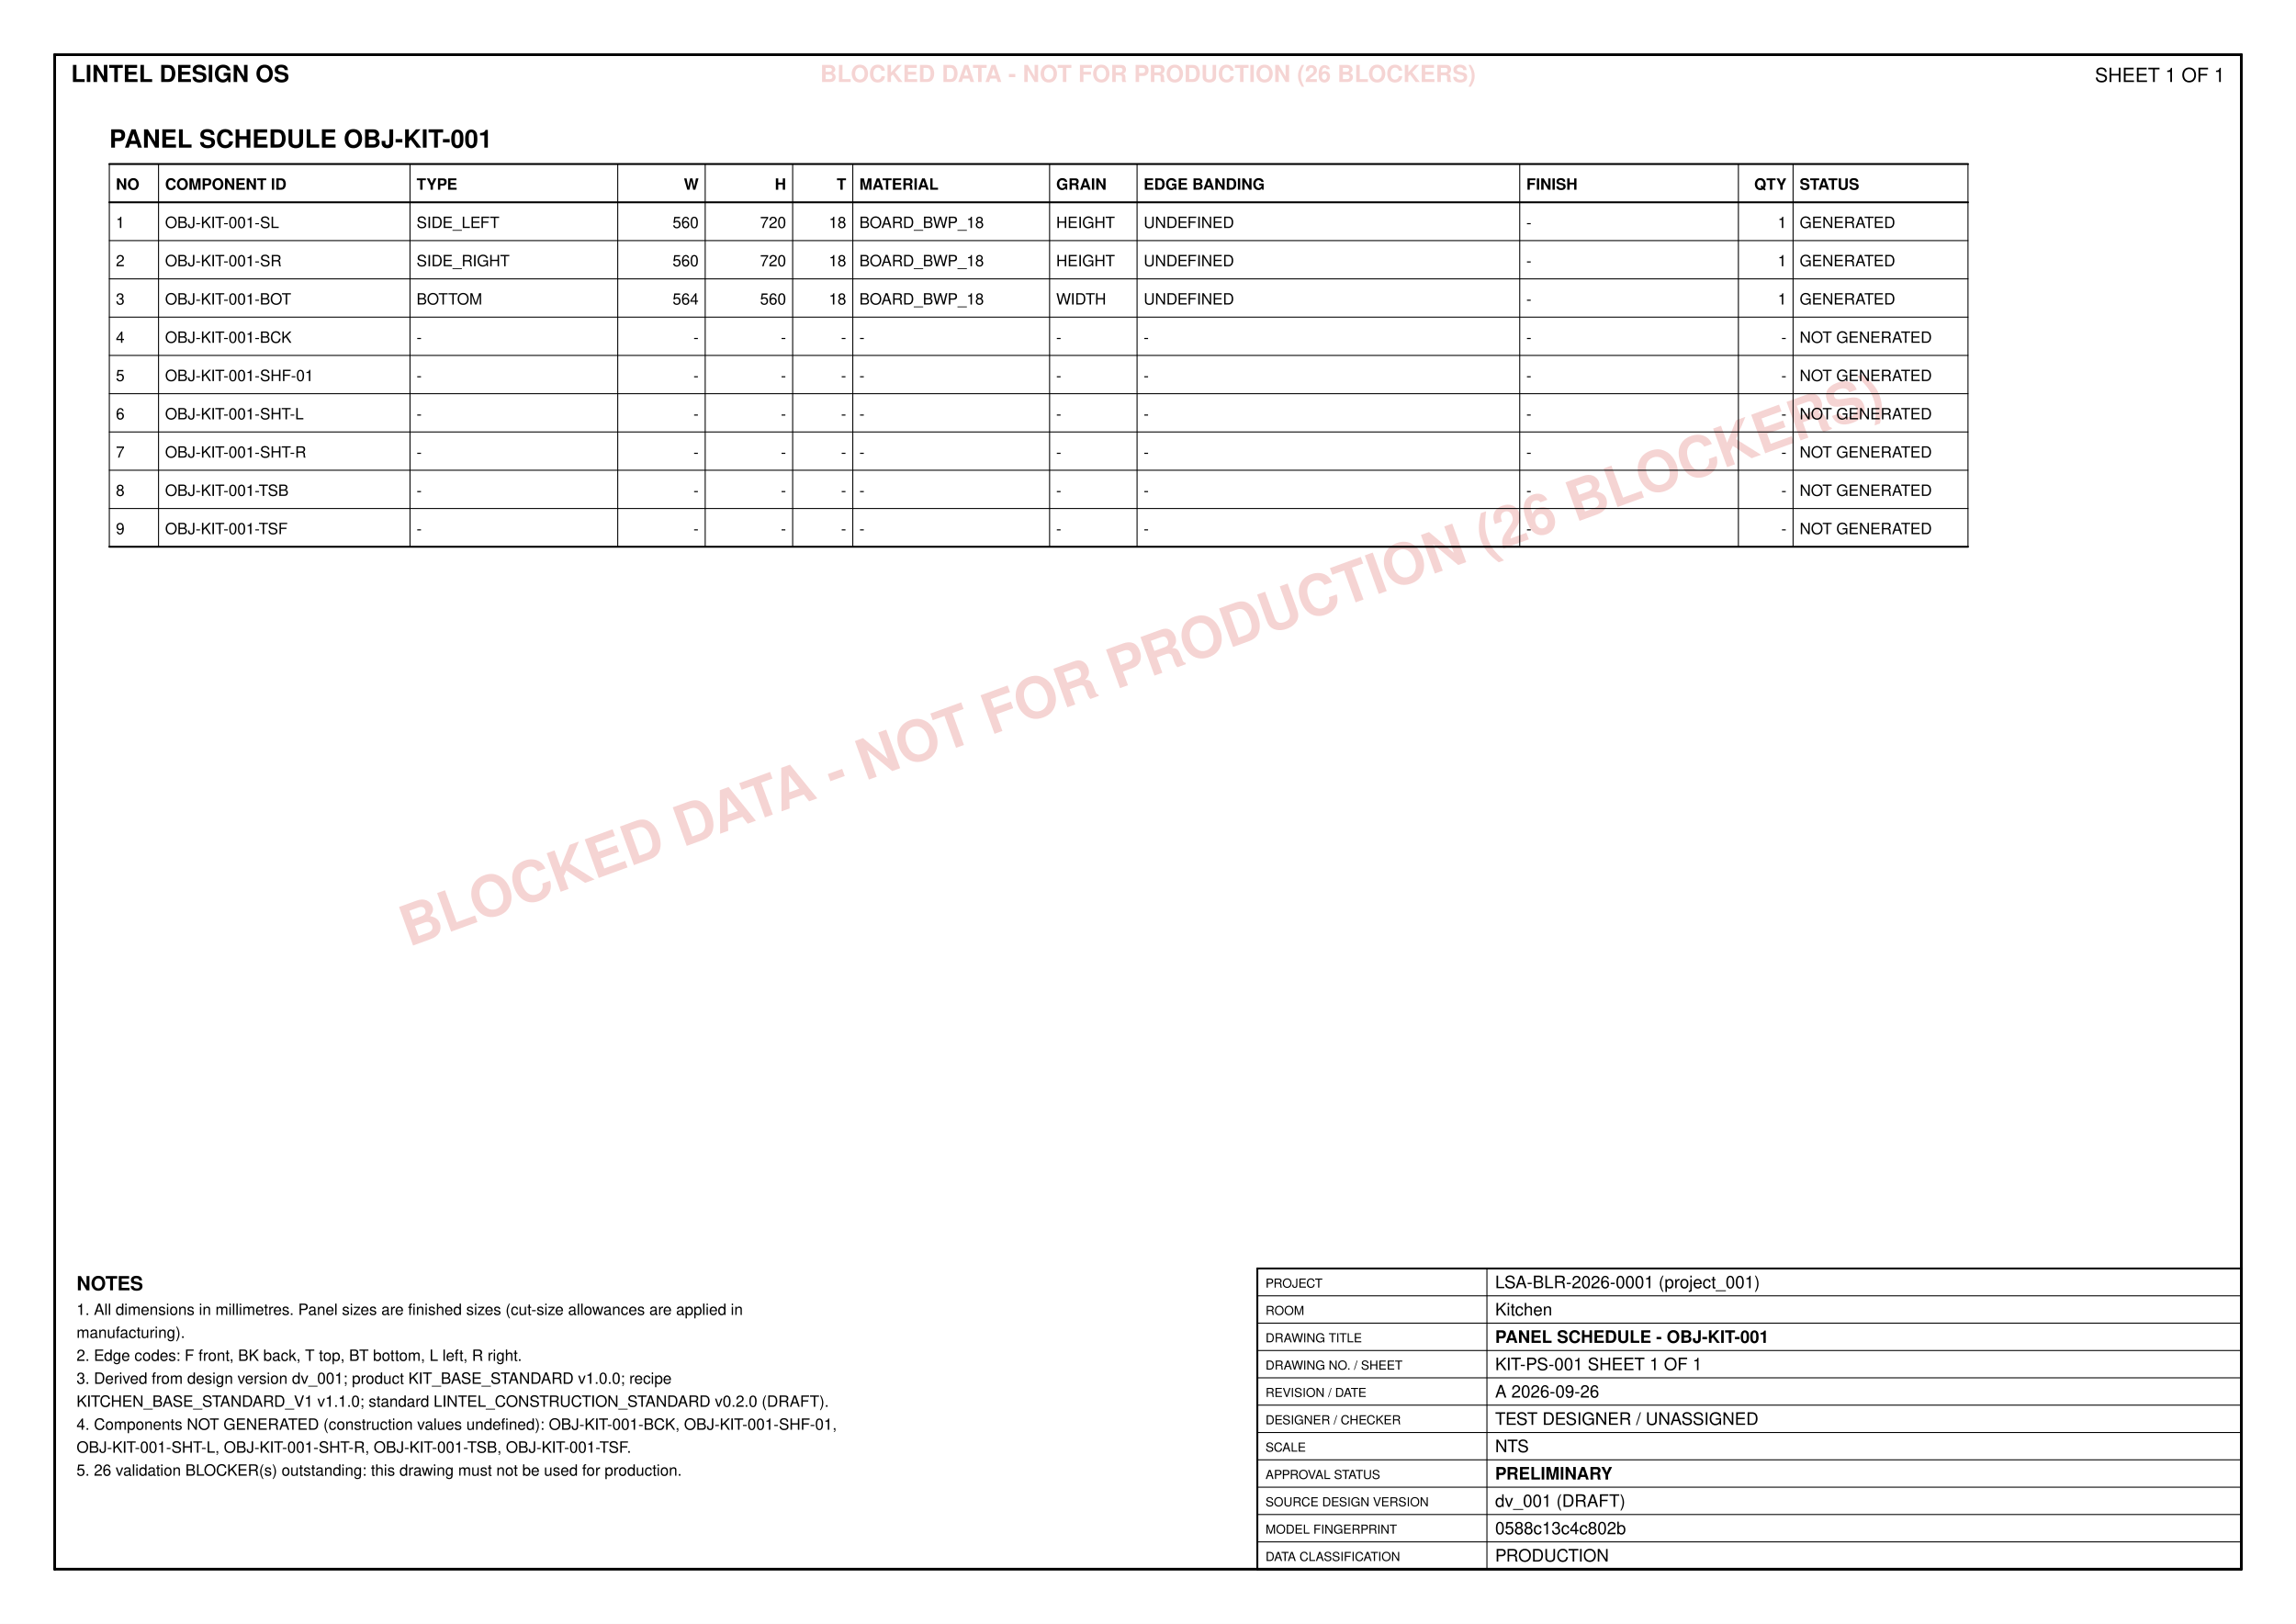
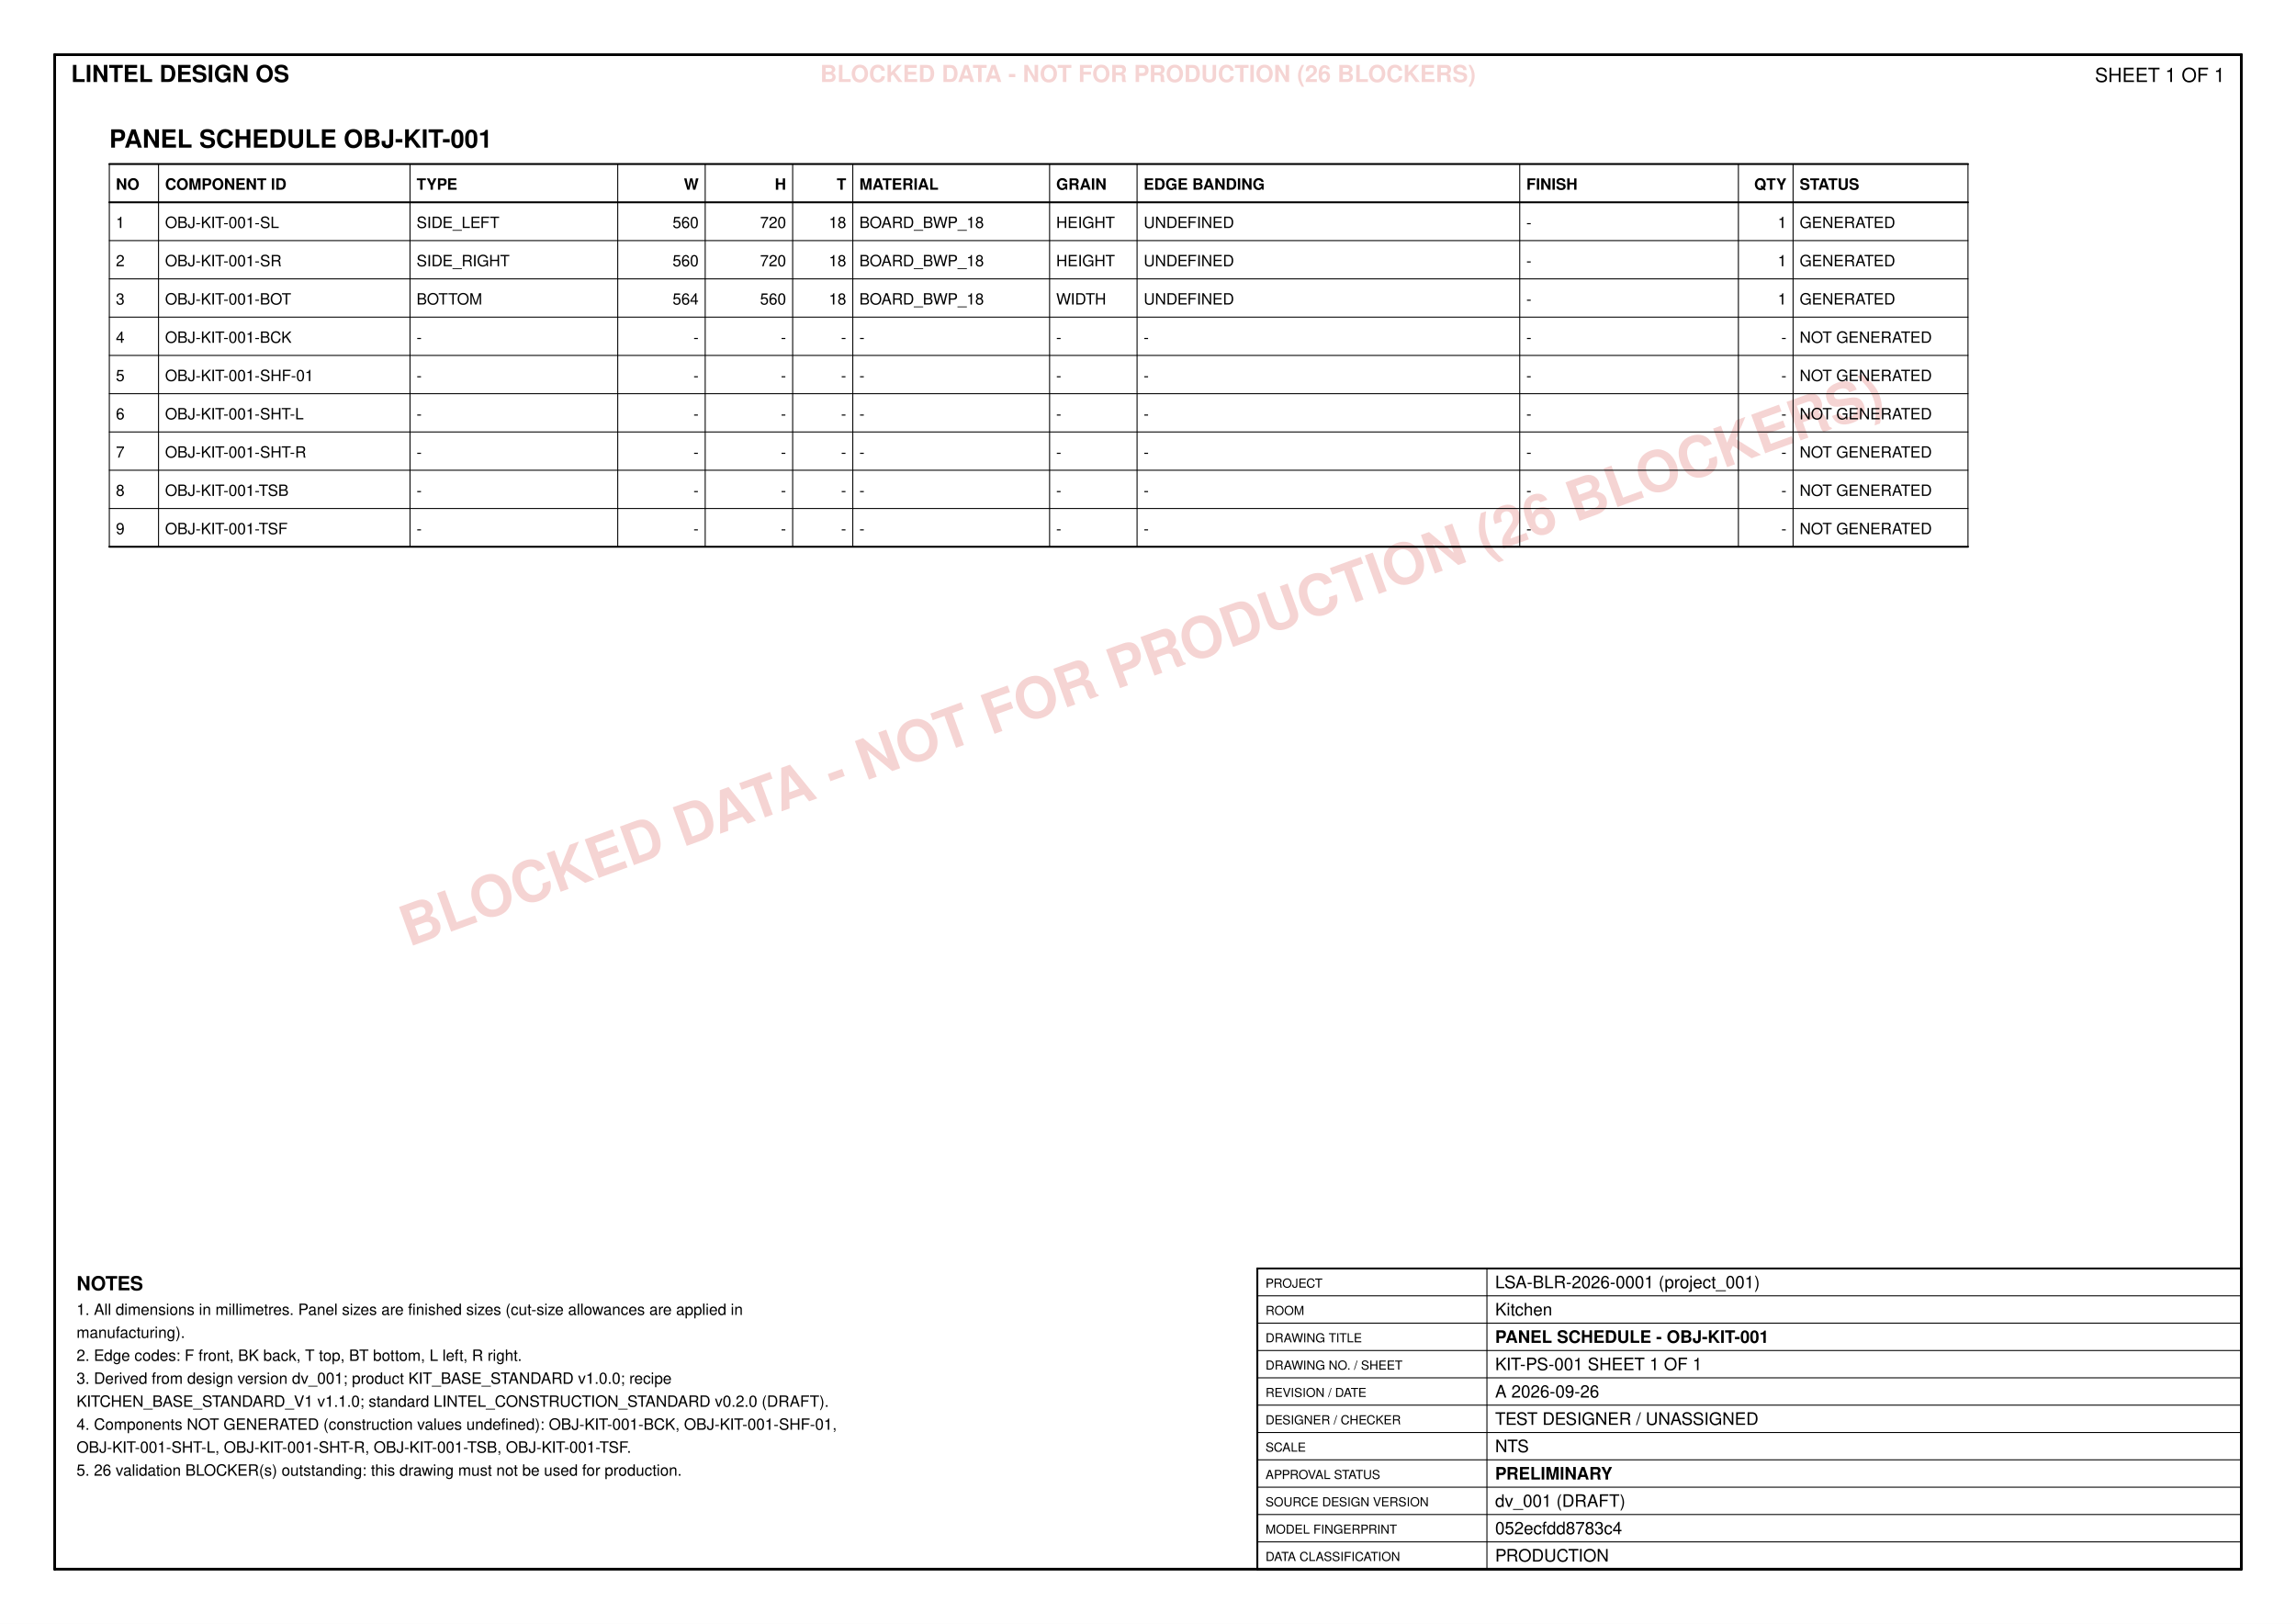
- <svg xmlns="http://www.w3.org/2000/svg" width="420mm" height="297mm" viewBox="0 0 420 297" data-drawing-id="DRW:dv_001:obj_001:PANEL_SCHEDULE:KIT-PS-001:RA" data-drawing-type="PANEL_SCHEDULE" data-status="PRELIMINARY" data-design-version="dv_001" data-model-fingerprint="0588c13c4c802b" data-classification="PRODUCTION" data-content-hash="09beabfb266ef7" data-sheet="1/1">
+ <svg xmlns="http://www.w3.org/2000/svg" width="420mm" height="297mm" viewBox="0 0 420 297" data-drawing-id="DRW:dv_001:obj_001:PANEL_SCHEDULE:KIT-PS-001:RA" data-drawing-type="PANEL_SCHEDULE" data-status="PRELIMINARY" data-design-version="dv_001" data-model-fingerprint="052ecfdd8783c4" data-classification="PRODUCTION" data-content-hash="19105048e26ca8" data-sheet="1/1">
  <rect x="0" y="0" width="420" height="297" fill="#ffffff" />
  <g id="WATERMARK" fill="#d9534f" stroke="#d9534f" opacity="0.25" font-family="Helvetica, Arial, sans-serif" stroke-linecap="round">
    <text stroke="none" x="210" y="124" font-size="10.286" text-anchor="middle" font-weight="bold" transform="rotate(-20 210 124)">BLOCKED DATA - NOT FOR PRODUCTION (26 BLOCKERS)</text>
    <text stroke="none" x="210" y="15" font-size="4.286" text-anchor="middle" font-weight="bold">BLOCKED DATA - NOT FOR PRODUCTION (26 BLOCKERS)</text>
  </g>
  <g id="BORDER" fill="#000000" stroke="#000000" font-family="Helvetica, Arial, sans-serif" stroke-linecap="round">
    <line fill="none" x1="10" y1="10" x2="410" y2="10" stroke-width="0.5" />
    <line fill="none" x1="410" y1="10" x2="410" y2="287" stroke-width="0.5" />
    <line fill="none" x1="410" y1="287" x2="10" y2="287" stroke-width="0.5" />
    <line fill="none" x1="10" y1="287" x2="10" y2="10" stroke-width="0.5" />
    <text stroke="none" x="13" y="15" font-size="4.286" text-anchor="start" font-weight="bold">LINTEL DESIGN OS</text>
    <text stroke="none" x="407" y="15" font-size="3.571" text-anchor="end">SHEET 1 OF 1</text>
  </g>
  <g id="ANNOTATION" fill="#000000" stroke="#000000" font-family="Helvetica, Arial, sans-serif" stroke-linecap="round">
    <text stroke="none" x="14" y="236" font-size="3.571" text-anchor="start" font-weight="bold">NOTES</text>
    <text stroke="none" x="14" y="240.5" font-size="2.857" text-anchor="start">1. All dimensions in millimetres. Panel sizes are finished sizes (cut-size allowances are applied in</text>
    <text stroke="none" x="14" y="244.7" font-size="2.857" text-anchor="start">   manufacturing).</text>
    <text stroke="none" x="14" y="248.9" font-size="2.857" text-anchor="start">2. Edge codes: F front, BK back, T top, BT bottom, L left, R right.</text>
    <text stroke="none" x="14" y="253.1" font-size="2.857" text-anchor="start">3. Derived from design version dv_001; product KIT_BASE_STANDARD v1.0.0; recipe</text>
    <text stroke="none" x="14" y="257.3" font-size="2.857" text-anchor="start">   KITCHEN_BASE_STANDARD_V1 v1.1.0; standard LINTEL_CONSTRUCTION_STANDARD v0.2.0 (DRAFT).</text>
    <text stroke="none" x="14" y="261.5" font-size="2.857" text-anchor="start">4. Components NOT GENERATED (construction values undefined): OBJ-KIT-001-BCK, OBJ-KIT-001-SHF-01,</text>
    <text stroke="none" x="14" y="265.7" font-size="2.857" text-anchor="start">   OBJ-KIT-001-SHT-L, OBJ-KIT-001-SHT-R, OBJ-KIT-001-TSB, OBJ-KIT-001-TSF.</text>
    <text stroke="none" x="14" y="269.9" font-size="2.857" text-anchor="start">5. 26 validation BLOCKER(s) outstanding: this drawing must not be used for production.</text>
  </g>
  <g id="TABLE" fill="#000000" stroke="#000000" font-family="Helvetica, Arial, sans-serif" stroke-linecap="round">
    <text stroke="none" x="20" y="27" font-size="4.571" text-anchor="start" font-weight="bold">PANEL SCHEDULE  OBJ-KIT-001</text>
    <line fill="none" x1="20" y1="30" x2="360" y2="30" stroke-width="0.35" />
    <line fill="none" x1="20" y1="37" x2="360" y2="37" stroke-width="0.35" />
    <line fill="none" x1="20" y1="44" x2="360" y2="44" stroke-width="0.18" />
    <line fill="none" x1="20" y1="51" x2="360" y2="51" stroke-width="0.18" />
    <line fill="none" x1="20" y1="58" x2="360" y2="58" stroke-width="0.18" />
    <line fill="none" x1="20" y1="65" x2="360" y2="65" stroke-width="0.18" />
    <line fill="none" x1="20" y1="72" x2="360" y2="72" stroke-width="0.18" />
    <line fill="none" x1="20" y1="79" x2="360" y2="79" stroke-width="0.18" />
    <line fill="none" x1="20" y1="86" x2="360" y2="86" stroke-width="0.18" />
    <line fill="none" x1="20" y1="93" x2="360" y2="93" stroke-width="0.18" />
    <line fill="none" x1="20" y1="100" x2="360" y2="100" stroke-width="0.35" />
    <line fill="none" x1="20" y1="30" x2="20" y2="100" stroke-width="0.18" />
    <line fill="none" x1="29" y1="30" x2="29" y2="100" stroke-width="0.18" />
    <line fill="none" x1="75" y1="30" x2="75" y2="100" stroke-width="0.18" />
    <line fill="none" x1="113" y1="30" x2="113" y2="100" stroke-width="0.18" />
    <line fill="none" x1="129" y1="30" x2="129" y2="100" stroke-width="0.18" />
    <line fill="none" x1="145" y1="30" x2="145" y2="100" stroke-width="0.18" />
    <line fill="none" x1="156" y1="30" x2="156" y2="100" stroke-width="0.18" />
    <line fill="none" x1="192" y1="30" x2="192" y2="100" stroke-width="0.18" />
    <line fill="none" x1="208" y1="30" x2="208" y2="100" stroke-width="0.18" />
    <line fill="none" x1="278" y1="30" x2="278" y2="100" stroke-width="0.18" />
    <line fill="none" x1="318" y1="30" x2="318" y2="100" stroke-width="0.18" />
    <line fill="none" x1="328" y1="30" x2="328" y2="100" stroke-width="0.18" />
    <line fill="none" x1="360" y1="30" x2="360" y2="100" stroke-width="0.18" />
    <text stroke="none" x="21.2" y="34.7" font-size="2.857" text-anchor="start" font-weight="bold">NO</text>
    <text stroke="none" x="30.2" y="34.7" font-size="2.857" text-anchor="start" font-weight="bold">COMPONENT ID</text>
    <text stroke="none" x="76.2" y="34.7" font-size="2.857" text-anchor="start" font-weight="bold">TYPE</text>
    <text stroke="none" x="127.8" y="34.7" font-size="2.857" text-anchor="end" font-weight="bold">W</text>
    <text stroke="none" x="143.8" y="34.7" font-size="2.857" text-anchor="end" font-weight="bold">H</text>
    <text stroke="none" x="154.8" y="34.7" font-size="2.857" text-anchor="end" font-weight="bold">T</text>
    <text stroke="none" x="157.2" y="34.7" font-size="2.857" text-anchor="start" font-weight="bold">MATERIAL</text>
    <text stroke="none" x="193.2" y="34.7" font-size="2.857" text-anchor="start" font-weight="bold">GRAIN</text>
    <text stroke="none" x="209.2" y="34.7" font-size="2.857" text-anchor="start" font-weight="bold">EDGE BANDING</text>
    <text stroke="none" x="279.2" y="34.7" font-size="2.857" text-anchor="start" font-weight="bold">FINISH</text>
    <text stroke="none" x="326.8" y="34.7" font-size="2.857" text-anchor="end" font-weight="bold">QTY</text>
    <text stroke="none" x="329.2" y="34.7" font-size="2.857" text-anchor="start" font-weight="bold">STATUS</text>
    <text stroke="none" x="21.2" y="41.7" font-size="2.857" text-anchor="start">1</text>
    <text stroke="none" x="30.2" y="41.7" font-size="2.857" text-anchor="start">OBJ-KIT-001-SL</text>
    <text stroke="none" x="76.2" y="41.7" font-size="2.857" text-anchor="start">SIDE_LEFT</text>
    <text stroke="none" x="127.8" y="41.7" font-size="2.857" text-anchor="end">560</text>
    <text stroke="none" x="143.8" y="41.7" font-size="2.857" text-anchor="end">720</text>
    <text stroke="none" x="154.8" y="41.7" font-size="2.857" text-anchor="end">18</text>
    <text stroke="none" x="157.2" y="41.7" font-size="2.857" text-anchor="start">BOARD_BWP_18</text>
    <text stroke="none" x="193.2" y="41.7" font-size="2.857" text-anchor="start">HEIGHT</text>
    <text stroke="none" x="209.2" y="41.7" font-size="2.857" text-anchor="start">UNDEFINED</text>
    <text stroke="none" x="279.2" y="41.7" font-size="2.857" text-anchor="start">-</text>
    <text stroke="none" x="326.8" y="41.7" font-size="2.857" text-anchor="end">1</text>
    <text stroke="none" x="329.2" y="41.7" font-size="2.857" text-anchor="start">GENERATED</text>
    <text stroke="none" x="21.2" y="48.7" font-size="2.857" text-anchor="start">2</text>
    <text stroke="none" x="30.2" y="48.7" font-size="2.857" text-anchor="start">OBJ-KIT-001-SR</text>
    <text stroke="none" x="76.2" y="48.7" font-size="2.857" text-anchor="start">SIDE_RIGHT</text>
    <text stroke="none" x="127.8" y="48.7" font-size="2.857" text-anchor="end">560</text>
    <text stroke="none" x="143.8" y="48.7" font-size="2.857" text-anchor="end">720</text>
    <text stroke="none" x="154.8" y="48.7" font-size="2.857" text-anchor="end">18</text>
    <text stroke="none" x="157.2" y="48.7" font-size="2.857" text-anchor="start">BOARD_BWP_18</text>
    <text stroke="none" x="193.2" y="48.7" font-size="2.857" text-anchor="start">HEIGHT</text>
    <text stroke="none" x="209.2" y="48.7" font-size="2.857" text-anchor="start">UNDEFINED</text>
    <text stroke="none" x="279.2" y="48.7" font-size="2.857" text-anchor="start">-</text>
    <text stroke="none" x="326.8" y="48.7" font-size="2.857" text-anchor="end">1</text>
    <text stroke="none" x="329.2" y="48.7" font-size="2.857" text-anchor="start">GENERATED</text>
    <text stroke="none" x="21.2" y="55.7" font-size="2.857" text-anchor="start">3</text>
    <text stroke="none" x="30.2" y="55.7" font-size="2.857" text-anchor="start">OBJ-KIT-001-BOT</text>
    <text stroke="none" x="76.2" y="55.7" font-size="2.857" text-anchor="start">BOTTOM</text>
    <text stroke="none" x="127.8" y="55.7" font-size="2.857" text-anchor="end">564</text>
    <text stroke="none" x="143.8" y="55.7" font-size="2.857" text-anchor="end">560</text>
    <text stroke="none" x="154.8" y="55.7" font-size="2.857" text-anchor="end">18</text>
    <text stroke="none" x="157.2" y="55.7" font-size="2.857" text-anchor="start">BOARD_BWP_18</text>
    <text stroke="none" x="193.2" y="55.7" font-size="2.857" text-anchor="start">WIDTH</text>
    <text stroke="none" x="209.2" y="55.7" font-size="2.857" text-anchor="start">UNDEFINED</text>
    <text stroke="none" x="279.2" y="55.7" font-size="2.857" text-anchor="start">-</text>
    <text stroke="none" x="326.8" y="55.7" font-size="2.857" text-anchor="end">1</text>
    <text stroke="none" x="329.2" y="55.7" font-size="2.857" text-anchor="start">GENERATED</text>
    <text stroke="none" x="21.2" y="62.7" font-size="2.857" text-anchor="start">4</text>
    <text stroke="none" x="30.2" y="62.7" font-size="2.857" text-anchor="start">OBJ-KIT-001-BCK</text>
    <text stroke="none" x="76.2" y="62.7" font-size="2.857" text-anchor="start">-</text>
    <text stroke="none" x="127.8" y="62.7" font-size="2.857" text-anchor="end">-</text>
    <text stroke="none" x="143.8" y="62.7" font-size="2.857" text-anchor="end">-</text>
    <text stroke="none" x="154.8" y="62.7" font-size="2.857" text-anchor="end">-</text>
    <text stroke="none" x="157.2" y="62.7" font-size="2.857" text-anchor="start">-</text>
    <text stroke="none" x="193.2" y="62.7" font-size="2.857" text-anchor="start">-</text>
    <text stroke="none" x="209.2" y="62.7" font-size="2.857" text-anchor="start">-</text>
    <text stroke="none" x="279.2" y="62.7" font-size="2.857" text-anchor="start">-</text>
    <text stroke="none" x="326.8" y="62.7" font-size="2.857" text-anchor="end">-</text>
    <text stroke="none" x="329.2" y="62.7" font-size="2.857" text-anchor="start">NOT GENERATED</text>
    <text stroke="none" x="21.2" y="69.7" font-size="2.857" text-anchor="start">5</text>
    <text stroke="none" x="30.2" y="69.7" font-size="2.857" text-anchor="start">OBJ-KIT-001-SHF-01</text>
    <text stroke="none" x="76.2" y="69.7" font-size="2.857" text-anchor="start">-</text>
    <text stroke="none" x="127.8" y="69.7" font-size="2.857" text-anchor="end">-</text>
    <text stroke="none" x="143.8" y="69.7" font-size="2.857" text-anchor="end">-</text>
    <text stroke="none" x="154.8" y="69.7" font-size="2.857" text-anchor="end">-</text>
    <text stroke="none" x="157.2" y="69.7" font-size="2.857" text-anchor="start">-</text>
    <text stroke="none" x="193.2" y="69.7" font-size="2.857" text-anchor="start">-</text>
    <text stroke="none" x="209.2" y="69.7" font-size="2.857" text-anchor="start">-</text>
    <text stroke="none" x="279.2" y="69.7" font-size="2.857" text-anchor="start">-</text>
    <text stroke="none" x="326.8" y="69.7" font-size="2.857" text-anchor="end">-</text>
    <text stroke="none" x="329.2" y="69.7" font-size="2.857" text-anchor="start">NOT GENERATED</text>
    <text stroke="none" x="21.2" y="76.7" font-size="2.857" text-anchor="start">6</text>
    <text stroke="none" x="30.2" y="76.7" font-size="2.857" text-anchor="start">OBJ-KIT-001-SHT-L</text>
    <text stroke="none" x="76.2" y="76.7" font-size="2.857" text-anchor="start">-</text>
    <text stroke="none" x="127.8" y="76.7" font-size="2.857" text-anchor="end">-</text>
    <text stroke="none" x="143.8" y="76.7" font-size="2.857" text-anchor="end">-</text>
    <text stroke="none" x="154.8" y="76.7" font-size="2.857" text-anchor="end">-</text>
    <text stroke="none" x="157.2" y="76.7" font-size="2.857" text-anchor="start">-</text>
    <text stroke="none" x="193.2" y="76.7" font-size="2.857" text-anchor="start">-</text>
    <text stroke="none" x="209.2" y="76.7" font-size="2.857" text-anchor="start">-</text>
    <text stroke="none" x="279.2" y="76.7" font-size="2.857" text-anchor="start">-</text>
    <text stroke="none" x="326.8" y="76.7" font-size="2.857" text-anchor="end">-</text>
    <text stroke="none" x="329.2" y="76.7" font-size="2.857" text-anchor="start">NOT GENERATED</text>
    <text stroke="none" x="21.2" y="83.7" font-size="2.857" text-anchor="start">7</text>
    <text stroke="none" x="30.2" y="83.7" font-size="2.857" text-anchor="start">OBJ-KIT-001-SHT-R</text>
    <text stroke="none" x="76.2" y="83.7" font-size="2.857" text-anchor="start">-</text>
    <text stroke="none" x="127.8" y="83.7" font-size="2.857" text-anchor="end">-</text>
    <text stroke="none" x="143.8" y="83.7" font-size="2.857" text-anchor="end">-</text>
    <text stroke="none" x="154.8" y="83.7" font-size="2.857" text-anchor="end">-</text>
    <text stroke="none" x="157.2" y="83.7" font-size="2.857" text-anchor="start">-</text>
    <text stroke="none" x="193.2" y="83.7" font-size="2.857" text-anchor="start">-</text>
    <text stroke="none" x="209.2" y="83.7" font-size="2.857" text-anchor="start">-</text>
    <text stroke="none" x="279.2" y="83.7" font-size="2.857" text-anchor="start">-</text>
    <text stroke="none" x="326.8" y="83.7" font-size="2.857" text-anchor="end">-</text>
    <text stroke="none" x="329.2" y="83.7" font-size="2.857" text-anchor="start">NOT GENERATED</text>
    <text stroke="none" x="21.2" y="90.7" font-size="2.857" text-anchor="start">8</text>
    <text stroke="none" x="30.2" y="90.7" font-size="2.857" text-anchor="start">OBJ-KIT-001-TSB</text>
    <text stroke="none" x="76.2" y="90.7" font-size="2.857" text-anchor="start">-</text>
    <text stroke="none" x="127.8" y="90.7" font-size="2.857" text-anchor="end">-</text>
    <text stroke="none" x="143.8" y="90.7" font-size="2.857" text-anchor="end">-</text>
    <text stroke="none" x="154.8" y="90.7" font-size="2.857" text-anchor="end">-</text>
    <text stroke="none" x="157.2" y="90.7" font-size="2.857" text-anchor="start">-</text>
    <text stroke="none" x="193.2" y="90.7" font-size="2.857" text-anchor="start">-</text>
    <text stroke="none" x="209.2" y="90.7" font-size="2.857" text-anchor="start">-</text>
    <text stroke="none" x="279.2" y="90.7" font-size="2.857" text-anchor="start">-</text>
    <text stroke="none" x="326.8" y="90.7" font-size="2.857" text-anchor="end">-</text>
    <text stroke="none" x="329.2" y="90.7" font-size="2.857" text-anchor="start">NOT GENERATED</text>
    <text stroke="none" x="21.2" y="97.7" font-size="2.857" text-anchor="start">9</text>
    <text stroke="none" x="30.2" y="97.7" font-size="2.857" text-anchor="start">OBJ-KIT-001-TSF</text>
    <text stroke="none" x="76.2" y="97.7" font-size="2.857" text-anchor="start">-</text>
    <text stroke="none" x="127.8" y="97.7" font-size="2.857" text-anchor="end">-</text>
    <text stroke="none" x="143.8" y="97.7" font-size="2.857" text-anchor="end">-</text>
    <text stroke="none" x="154.8" y="97.7" font-size="2.857" text-anchor="end">-</text>
    <text stroke="none" x="157.2" y="97.7" font-size="2.857" text-anchor="start">-</text>
    <text stroke="none" x="193.2" y="97.7" font-size="2.857" text-anchor="start">-</text>
    <text stroke="none" x="209.2" y="97.7" font-size="2.857" text-anchor="start">-</text>
    <text stroke="none" x="279.2" y="97.7" font-size="2.857" text-anchor="start">-</text>
    <text stroke="none" x="326.8" y="97.7" font-size="2.857" text-anchor="end">-</text>
    <text stroke="none" x="329.2" y="97.7" font-size="2.857" text-anchor="start">NOT GENERATED</text>
  </g>
  <g id="TITLE_BLOCK" fill="#000000" stroke="#000000" font-family="Helvetica, Arial, sans-serif" stroke-linecap="round">
    <line fill="none" x1="230" y1="232" x2="410" y2="232" stroke-width="0.35" />
    <line fill="none" x1="410" y1="232" x2="410" y2="287" stroke-width="0.35" />
    <line fill="none" x1="410" y1="287" x2="230" y2="287" stroke-width="0.35" />
    <line fill="none" x1="230" y1="287" x2="230" y2="232" stroke-width="0.35" />
    <line fill="none" x1="272" y1="232" x2="272" y2="287" stroke-width="0.18" />
    <text stroke="none" x="231.5" y="235.5" font-size="2.286" text-anchor="start">PROJECT</text>
    <text stroke="none" x="273.5" y="235.6" font-size="3.143" text-anchor="start">LSA-BLR-2026-0001 (project_001)</text>
    <line fill="none" x1="230" y1="237" x2="410" y2="237" stroke-width="0.18" />
    <text stroke="none" x="231.5" y="240.5" font-size="2.286" text-anchor="start">ROOM</text>
    <text stroke="none" x="273.5" y="240.6" font-size="3.143" text-anchor="start">Kitchen</text>
    <line fill="none" x1="230" y1="242" x2="410" y2="242" stroke-width="0.18" />
    <text stroke="none" x="231.5" y="245.5" font-size="2.286" text-anchor="start">DRAWING TITLE</text>
    <text stroke="none" x="273.5" y="245.6" font-size="3.143" text-anchor="start" font-weight="bold">PANEL SCHEDULE - OBJ-KIT-001</text>
    <line fill="none" x1="230" y1="247" x2="410" y2="247" stroke-width="0.18" />
    <text stroke="none" x="231.5" y="250.5" font-size="2.286" text-anchor="start">DRAWING NO. / SHEET</text>
    <text stroke="none" x="273.5" y="250.6" font-size="3.143" text-anchor="start">KIT-PS-001   SHEET 1 OF 1</text>
    <line fill="none" x1="230" y1="252" x2="410" y2="252" stroke-width="0.18" />
    <text stroke="none" x="231.5" y="255.5" font-size="2.286" text-anchor="start">REVISION / DATE</text>
    <text stroke="none" x="273.5" y="255.6" font-size="3.143" text-anchor="start">A   2026-09-26</text>
    <line fill="none" x1="230" y1="257" x2="410" y2="257" stroke-width="0.18" />
    <text stroke="none" x="231.5" y="260.5" font-size="2.286" text-anchor="start">DESIGNER / CHECKER</text>
    <text stroke="none" x="273.5" y="260.6" font-size="3.143" text-anchor="start">TEST DESIGNER / UNASSIGNED</text>
    <line fill="none" x1="230" y1="262" x2="410" y2="262" stroke-width="0.18" />
    <text stroke="none" x="231.5" y="265.5" font-size="2.286" text-anchor="start">SCALE</text>
    <text stroke="none" x="273.5" y="265.6" font-size="3.143" text-anchor="start">NTS</text>
    <line fill="none" x1="230" y1="267" x2="410" y2="267" stroke-width="0.18" />
    <text stroke="none" x="231.5" y="270.5" font-size="2.286" text-anchor="start">APPROVAL STATUS</text>
    <text stroke="none" x="273.5" y="270.6" font-size="3.143" text-anchor="start" font-weight="bold">PRELIMINARY</text>
    <line fill="none" x1="230" y1="272" x2="410" y2="272" stroke-width="0.18" />
    <text stroke="none" x="231.5" y="275.5" font-size="2.286" text-anchor="start">SOURCE DESIGN VERSION</text>
    <text stroke="none" x="273.5" y="275.6" font-size="3.143" text-anchor="start">dv_001 (DRAFT)</text>
    <line fill="none" x1="230" y1="277" x2="410" y2="277" stroke-width="0.18" />
    <text stroke="none" x="231.5" y="280.5" font-size="2.286" text-anchor="start">MODEL FINGERPRINT</text>
-     <text stroke="none" x="273.5" y="280.6" font-size="3.143" text-anchor="start">0588c13c4c802b</text>
+     <text stroke="none" x="273.5" y="280.6" font-size="3.143" text-anchor="start">052ecfdd8783c4</text>
    <line fill="none" x1="230" y1="282" x2="410" y2="282" stroke-width="0.18" />
    <text stroke="none" x="231.5" y="285.5" font-size="2.286" text-anchor="start">DATA CLASSIFICATION</text>
    <text stroke="none" x="273.5" y="285.6" font-size="3.143" text-anchor="start">PRODUCTION</text>
  </g>
</svg>
